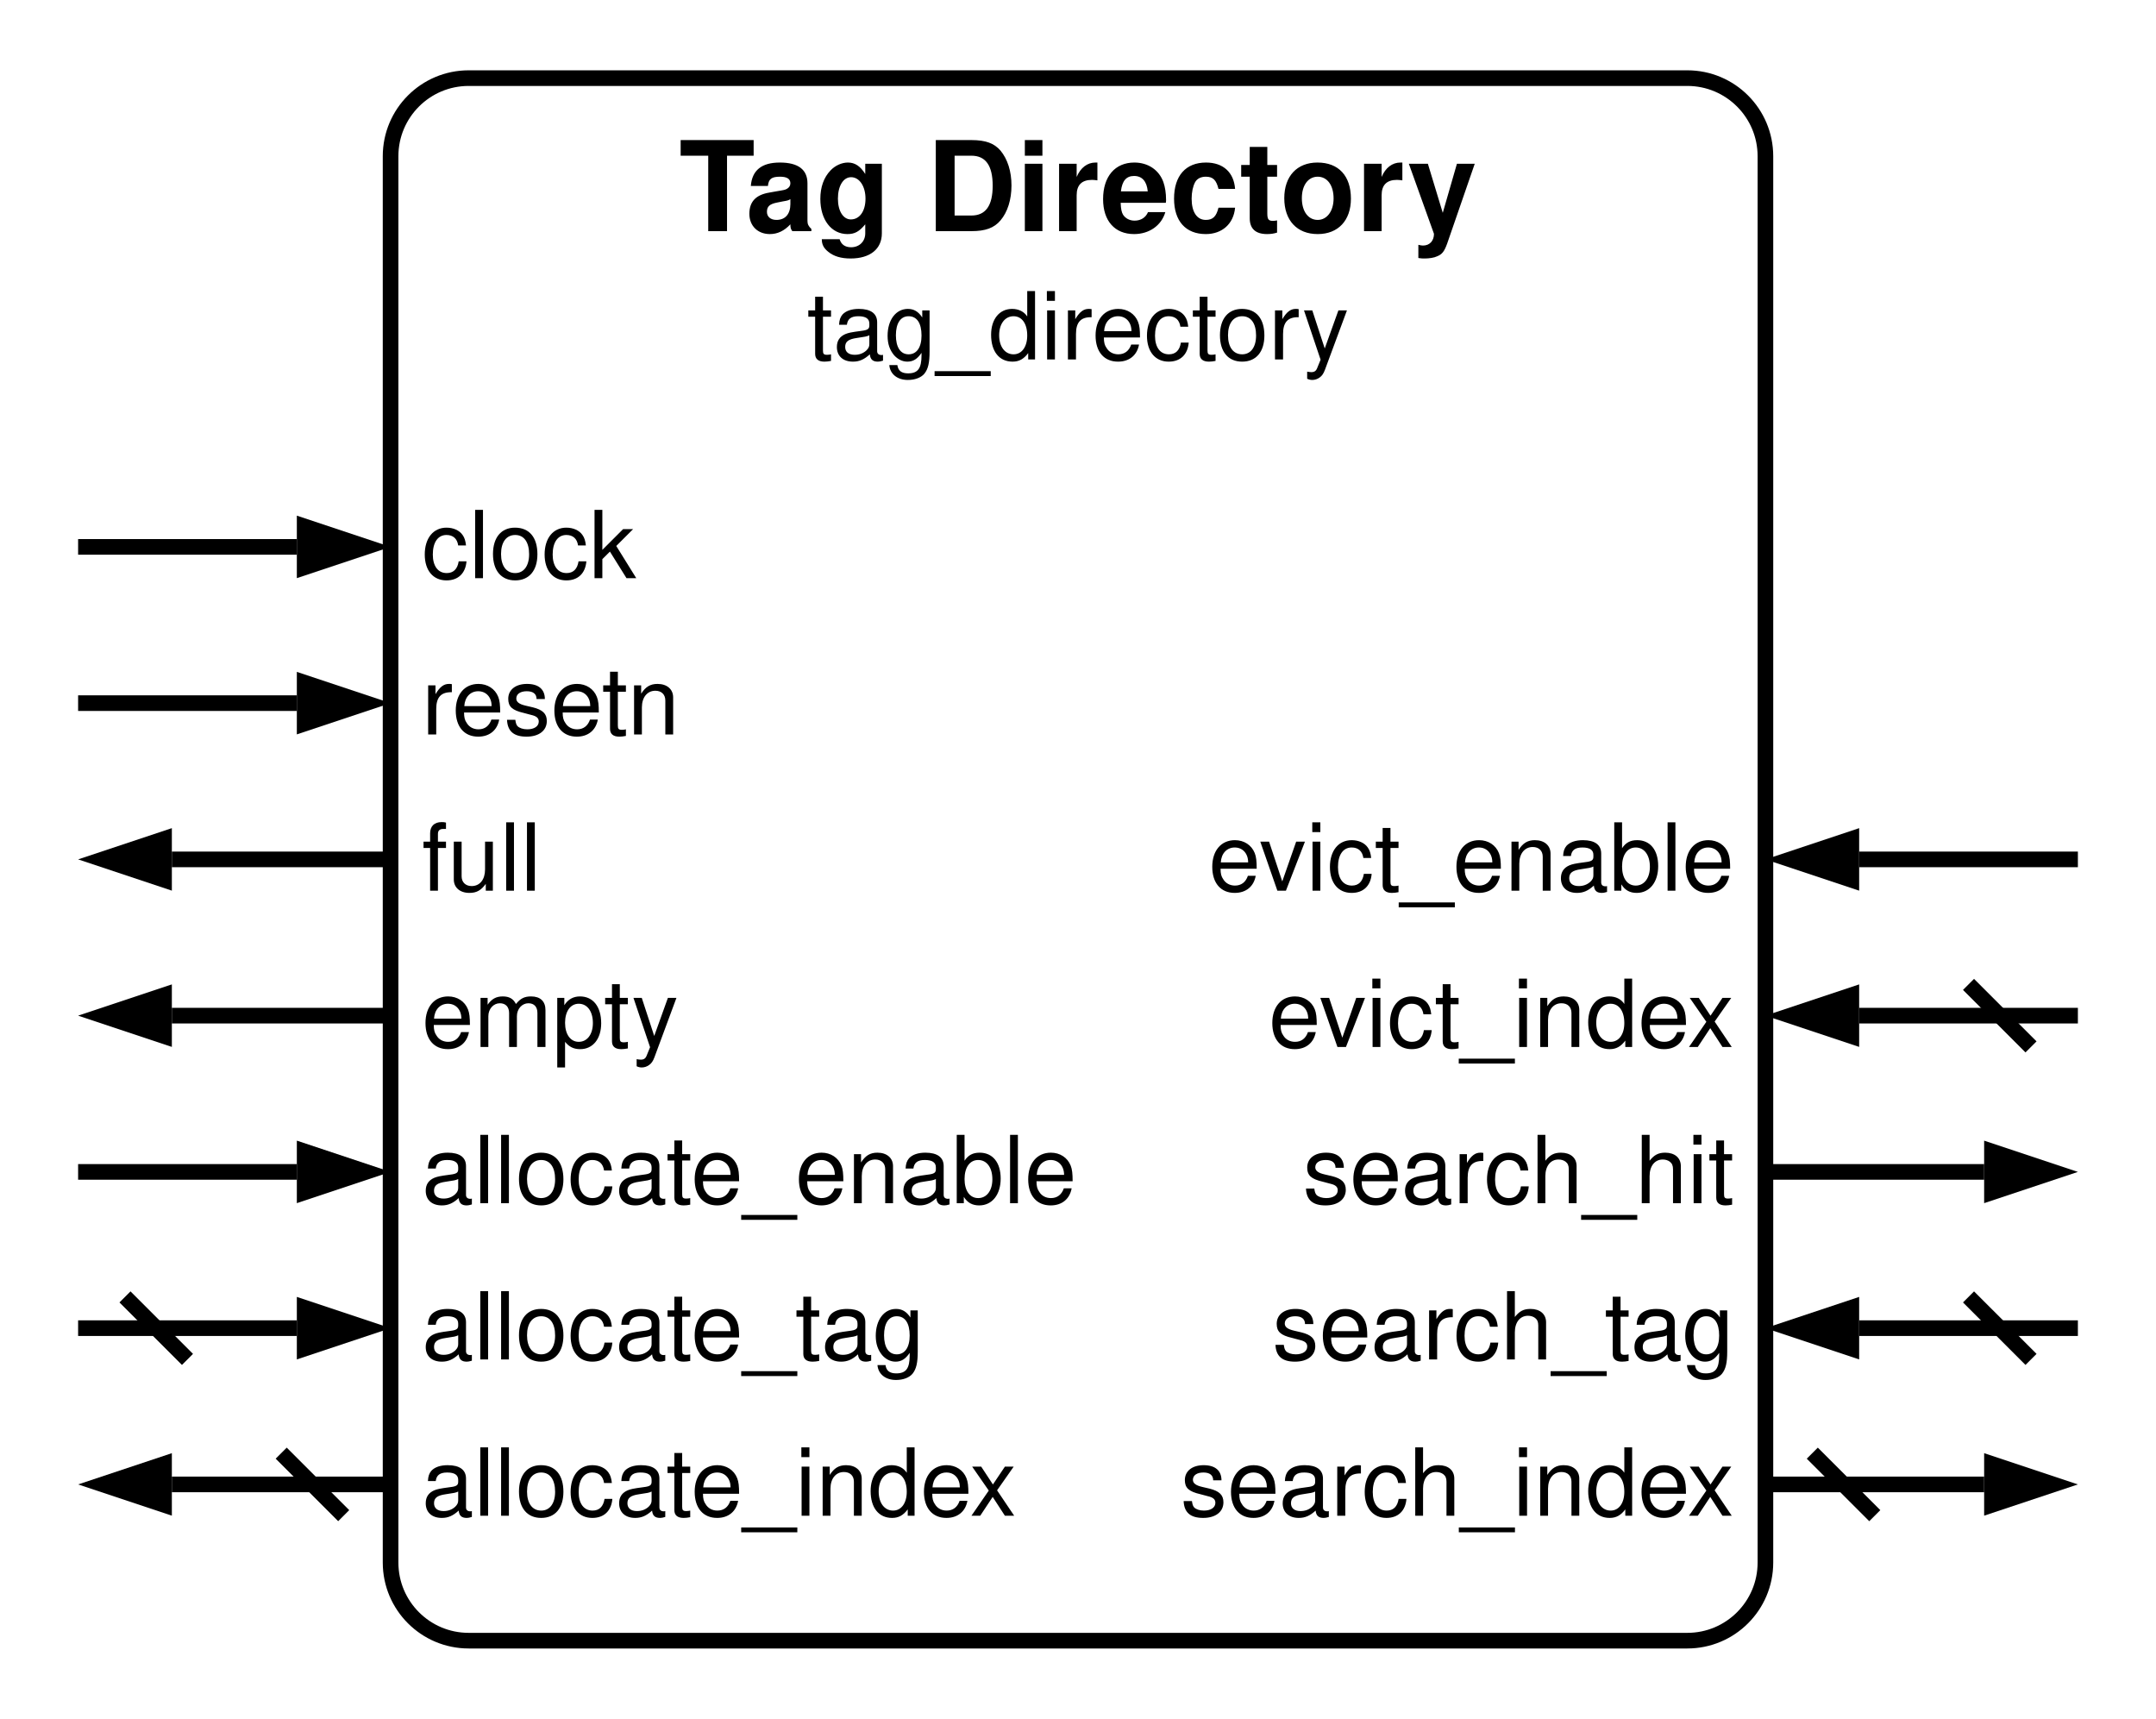
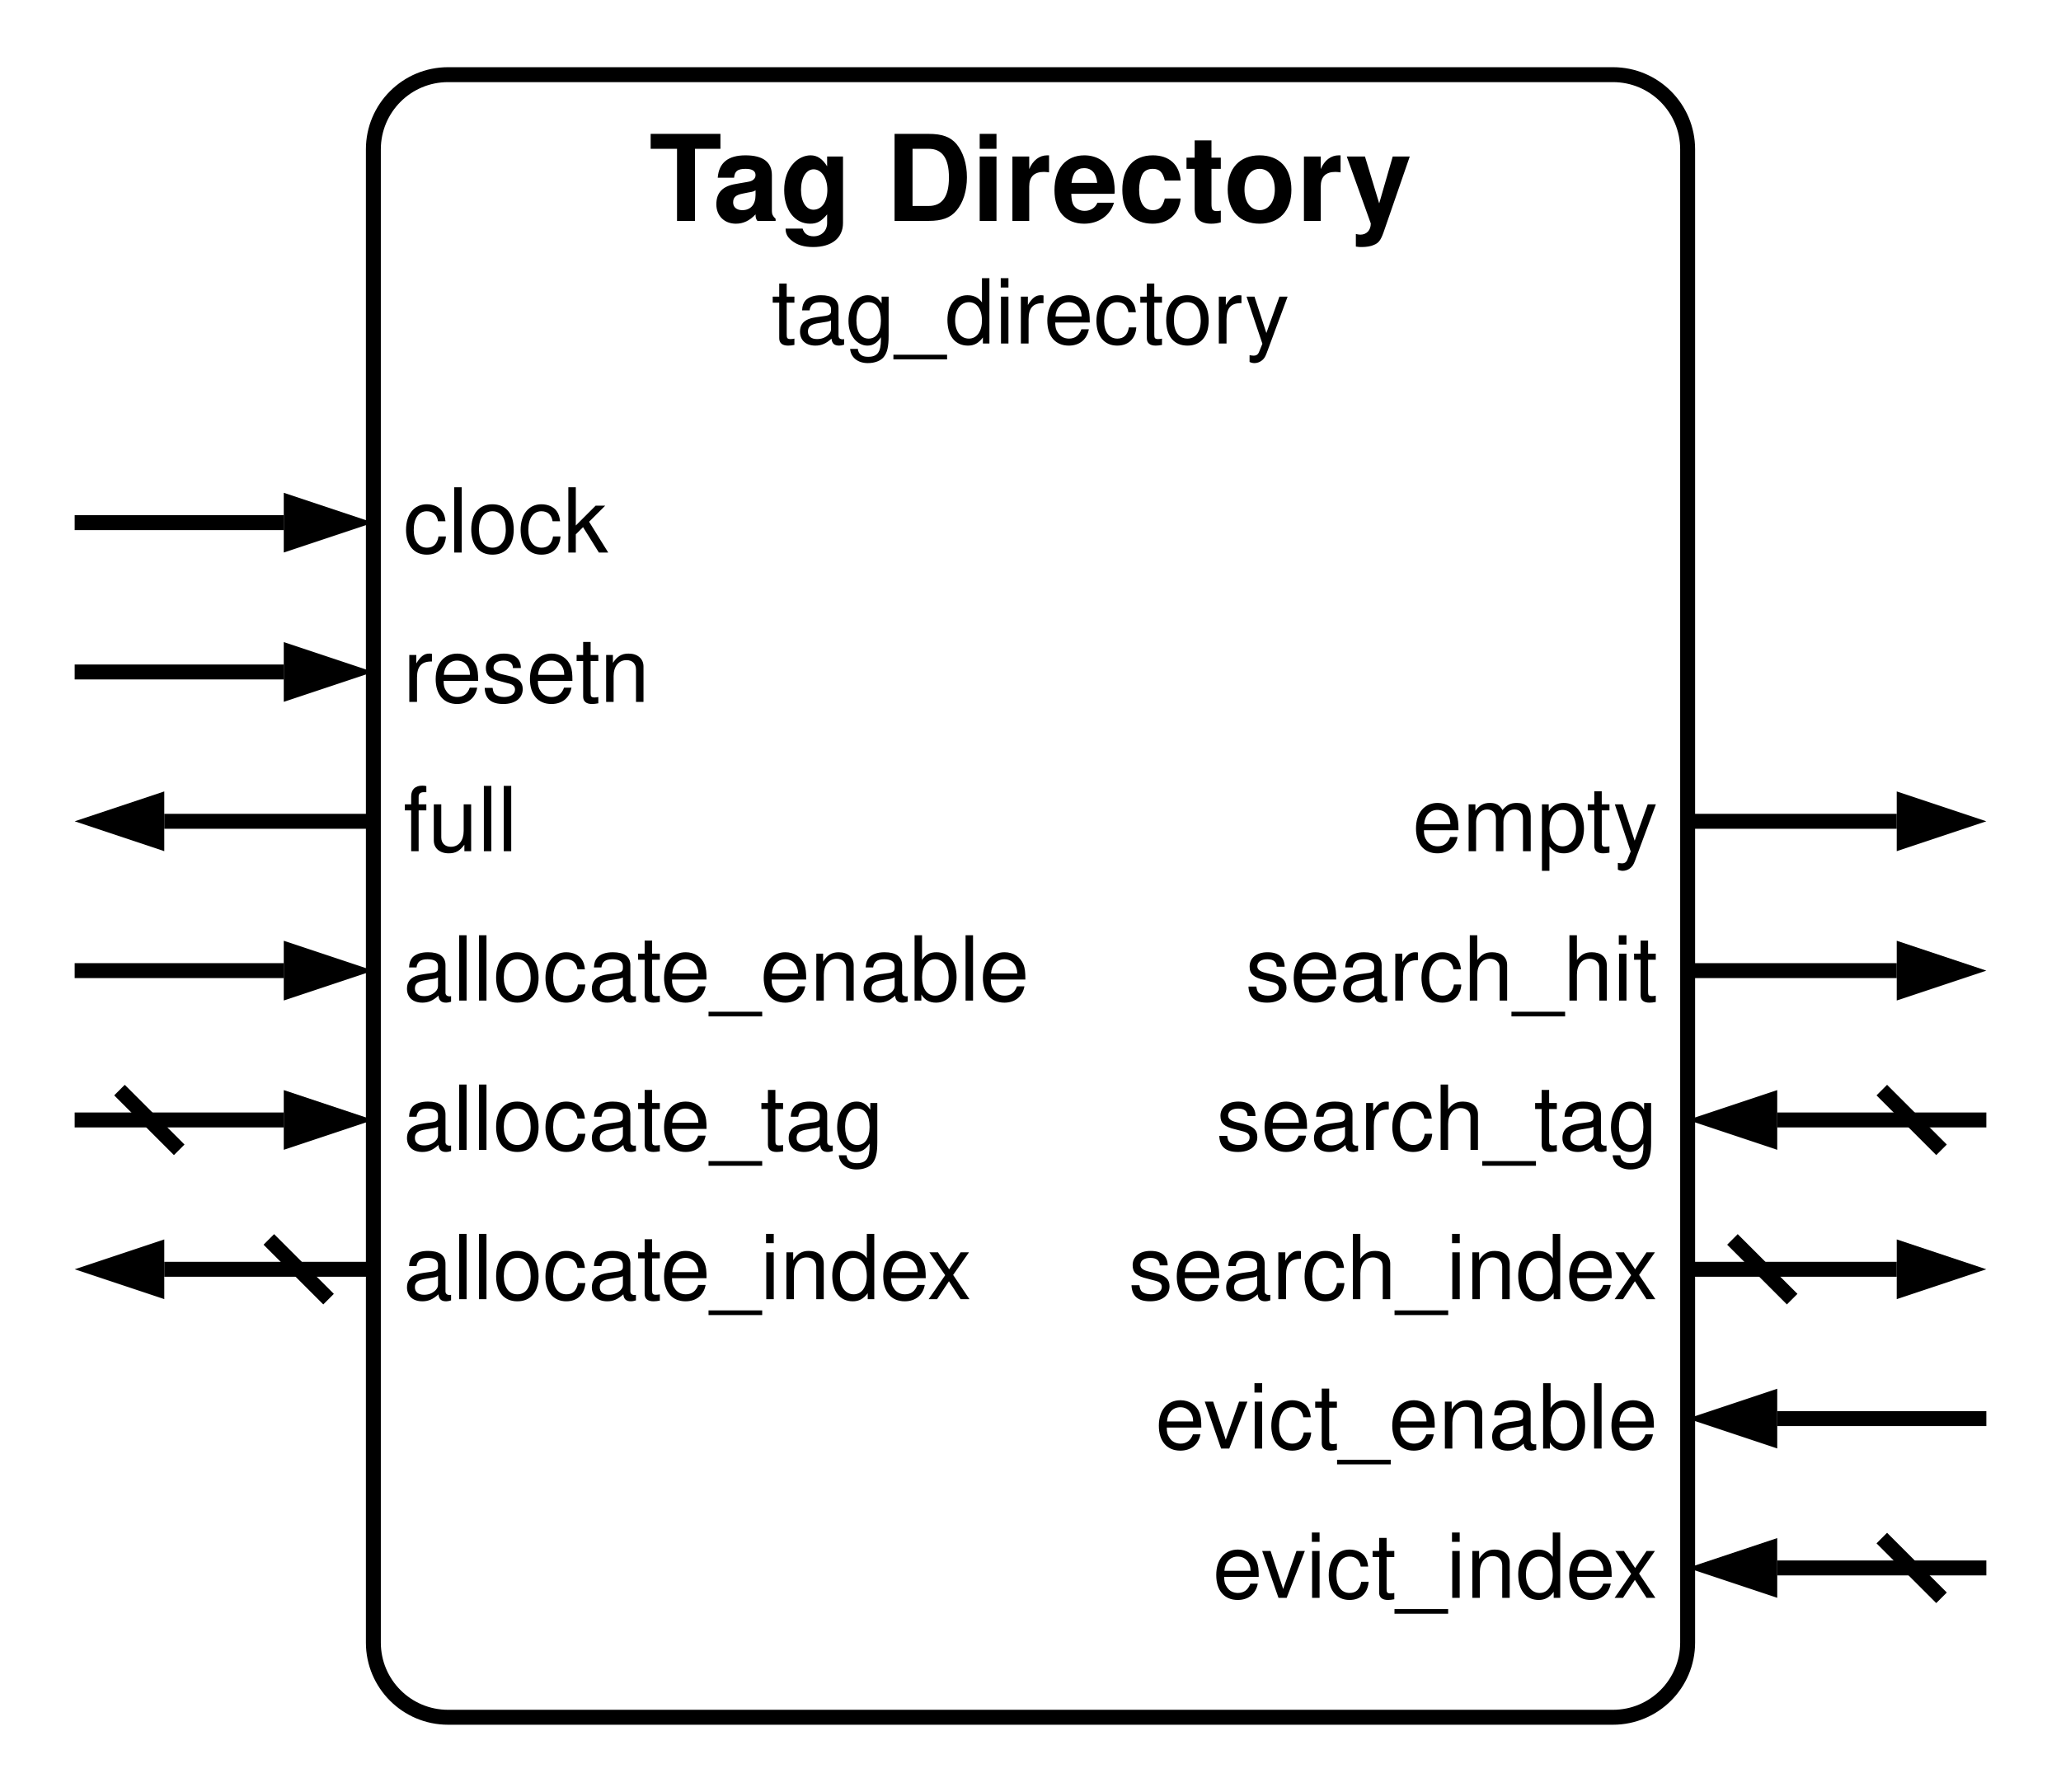
- <svg xmlns="http://www.w3.org/2000/svg" width="276" height="220" viewBox="0 0 138 110">
-   <rect x="25" y="5" width="88" height="100" fill="none" stroke="black" stroke-width="1" rx="5" />
+ <svg xmlns="http://www.w3.org/2000/svg" width="276" height="240" viewBox="0 0 138 120">
+   <rect x="25" y="5" width="88" height="110" fill="none" stroke="black" stroke-width="1" rx="5" />
  <text x="69" y="12" text-anchor="middle" dominant-baseline="middle" font-family="Helvetica" font-size="8" font-weight="bold" fill="black">Tag Directory</text>
  <text x="69" y="21" text-anchor="middle" dominant-baseline="middle" font-family="Helvetica" font-size="6" font-weight="regular" fill="black">tag_directory</text>
  <text x="27" y="35" text-anchor="start" dominant-baseline="middle" font-family="Helvetica" font-size="6" font-weight="regular" fill="black">clock</text>
  <line x1="19" y1="35" x2="5" y2="35" stroke="black" stroke-width="1" />
  <path d="M 25 35 l -6 +2.0 v -4 z" fill="black" />
  <text x="27" y="45" text-anchor="start" dominant-baseline="middle" font-family="Helvetica" font-size="6" font-weight="regular" fill="black">resetn</text>
  <line x1="19" y1="45" x2="5" y2="45" stroke="black" stroke-width="1" />
  <path d="M 25 45 l -6 +2.0 v -4 z" fill="black" />
  <text x="27" y="55" text-anchor="start" dominant-baseline="middle" font-family="Helvetica" font-size="6" font-weight="regular" fill="black">full</text>
  <line x1="25" y1="55" x2="11" y2="55" stroke="black" stroke-width="1" />
  <path d="M 5 55 l +6 +2.0 v -4 z" fill="black" />
-   <text x="111" y="55" text-anchor="end" dominant-baseline="middle" font-family="Helvetica" font-size="6" font-weight="regular" fill="black">evict_enable</text>
-   <line x1="119" y1="55" x2="133" y2="55" stroke="black" stroke-width="1" />
-   <path d="M 113 55 l +6 +2.0 v -4 z" fill="black" />
-   <text x="27" y="65" text-anchor="start" dominant-baseline="middle" font-family="Helvetica" font-size="6" font-weight="regular" fill="black">empty</text>
-   <line x1="25" y1="65" x2="11" y2="65" stroke="black" stroke-width="1" />
-   <path d="M 5 65 l +6 +2.0 v -4 z" fill="black" />
-   <text x="111" y="65" text-anchor="end" dominant-baseline="middle" font-family="Helvetica" font-size="6" font-weight="regular" fill="black">evict_index</text>
-   <line x1="119" y1="65" x2="133" y2="65" stroke="black" stroke-width="1" />
-   <path d="M 113 65 l +6 +2.0 v -4 z" fill="black" />
-   <line x1="126" y1="63" x2="130" y2="67" stroke="black" stroke-width="1" />
-   <text x="27" y="75" text-anchor="start" dominant-baseline="middle" font-family="Helvetica" font-size="6" font-weight="regular" fill="black">allocate_enable</text>
+   <text x="111" y="55" text-anchor="end" dominant-baseline="middle" font-family="Helvetica" font-size="6" font-weight="regular" fill="black">empty</text>
+   <line x1="113" y1="55" x2="127" y2="55" stroke="black" stroke-width="1" />
+   <path d="M 133 55 l -6 +2.0 v -4 z" fill="black" />
+   <text x="27" y="65" text-anchor="start" dominant-baseline="middle" font-family="Helvetica" font-size="6" font-weight="regular" fill="black">allocate_enable</text>
+   <line x1="19" y1="65" x2="5" y2="65" stroke="black" stroke-width="1" />
+   <path d="M 25 65 l -6 +2.0 v -4 z" fill="black" />
+   <text x="111" y="65" text-anchor="end" dominant-baseline="middle" font-family="Helvetica" font-size="6" font-weight="regular" fill="black">search_hit</text>
+   <line x1="113" y1="65" x2="127" y2="65" stroke="black" stroke-width="1" />
+   <path d="M 133 65 l -6 +2.0 v -4 z" fill="black" />
+   <text x="27" y="75" text-anchor="start" dominant-baseline="middle" font-family="Helvetica" font-size="6" font-weight="regular" fill="black">allocate_tag</text>
  <line x1="19" y1="75" x2="5" y2="75" stroke="black" stroke-width="1" />
  <path d="M 25 75 l -6 +2.0 v -4 z" fill="black" />
-   <text x="111" y="75" text-anchor="end" dominant-baseline="middle" font-family="Helvetica" font-size="6" font-weight="regular" fill="black">search_hit</text>
-   <line x1="113" y1="75" x2="127" y2="75" stroke="black" stroke-width="1" />
-   <path d="M 133 75 l -6 +2.0 v -4 z" fill="black" />
-   <text x="27" y="85" text-anchor="start" dominant-baseline="middle" font-family="Helvetica" font-size="6" font-weight="regular" fill="black">allocate_tag</text>
-   <line x1="19" y1="85" x2="5" y2="85" stroke="black" stroke-width="1" />
-   <path d="M 25 85 l -6 +2.0 v -4 z" fill="black" />
-   <line x1="8" y1="83" x2="12" y2="87" stroke="black" stroke-width="1" />
-   <text x="111" y="85" text-anchor="end" dominant-baseline="middle" font-family="Helvetica" font-size="6" font-weight="regular" fill="black">search_tag</text>
-   <line x1="119" y1="85" x2="133" y2="85" stroke="black" stroke-width="1" />
-   <path d="M 113 85 l +6 +2.0 v -4 z" fill="black" />
-   <line x1="126" y1="83" x2="130" y2="87" stroke="black" stroke-width="1" />
-   <text x="27" y="95" text-anchor="start" dominant-baseline="middle" font-family="Helvetica" font-size="6" font-weight="regular" fill="black">allocate_index</text>
-   <line x1="25" y1="95" x2="11" y2="95" stroke="black" stroke-width="1" />
-   <path d="M 5 95 l +6 +2.0 v -4 z" fill="black" />
-   <line x1="18" y1="93" x2="22" y2="97" stroke="black" stroke-width="1" />
-   <text x="111" y="95" text-anchor="end" dominant-baseline="middle" font-family="Helvetica" font-size="6" font-weight="regular" fill="black">search_index</text>
-   <line x1="113" y1="95" x2="127" y2="95" stroke="black" stroke-width="1" />
-   <path d="M 133 95 l -6 +2.0 v -4 z" fill="black" />
-   <line x1="116" y1="93" x2="120" y2="97" stroke="black" stroke-width="1" />
+   <line x1="8" y1="73" x2="12" y2="77" stroke="black" stroke-width="1" />
+   <text x="111" y="75" text-anchor="end" dominant-baseline="middle" font-family="Helvetica" font-size="6" font-weight="regular" fill="black">search_tag</text>
+   <line x1="119" y1="75" x2="133" y2="75" stroke="black" stroke-width="1" />
+   <path d="M 113 75 l +6 +2.0 v -4 z" fill="black" />
+   <line x1="126" y1="73" x2="130" y2="77" stroke="black" stroke-width="1" />
+   <text x="27" y="85" text-anchor="start" dominant-baseline="middle" font-family="Helvetica" font-size="6" font-weight="regular" fill="black">allocate_index</text>
+   <line x1="25" y1="85" x2="11" y2="85" stroke="black" stroke-width="1" />
+   <path d="M 5 85 l +6 +2.0 v -4 z" fill="black" />
+   <line x1="18" y1="83" x2="22" y2="87" stroke="black" stroke-width="1" />
+   <text x="111" y="85" text-anchor="end" dominant-baseline="middle" font-family="Helvetica" font-size="6" font-weight="regular" fill="black">search_index</text>
+   <line x1="113" y1="85" x2="127" y2="85" stroke="black" stroke-width="1" />
+   <path d="M 133 85 l -6 +2.0 v -4 z" fill="black" />
+   <line x1="116" y1="83" x2="120" y2="87" stroke="black" stroke-width="1" />
+   <text x="111" y="95" text-anchor="end" dominant-baseline="middle" font-family="Helvetica" font-size="6" font-weight="regular" fill="black">evict_enable</text>
+   <line x1="119" y1="95" x2="133" y2="95" stroke="black" stroke-width="1" />
+   <path d="M 113 95 l +6 +2.0 v -4 z" fill="black" />
+   <text x="111" y="105" text-anchor="end" dominant-baseline="middle" font-family="Helvetica" font-size="6" font-weight="regular" fill="black">evict_index</text>
+   <line x1="119" y1="105" x2="133" y2="105" stroke="black" stroke-width="1" />
+   <path d="M 113 105 l +6 +2.0 v -4 z" fill="black" />
+   <line x1="126" y1="103" x2="130" y2="107" stroke="black" stroke-width="1" />
  <style>
      @media (prefers-color-scheme: dark) {
        :root {
          filter: invert(100%) hue-rotate(180deg);
        }
      }
    </style>
</svg>
